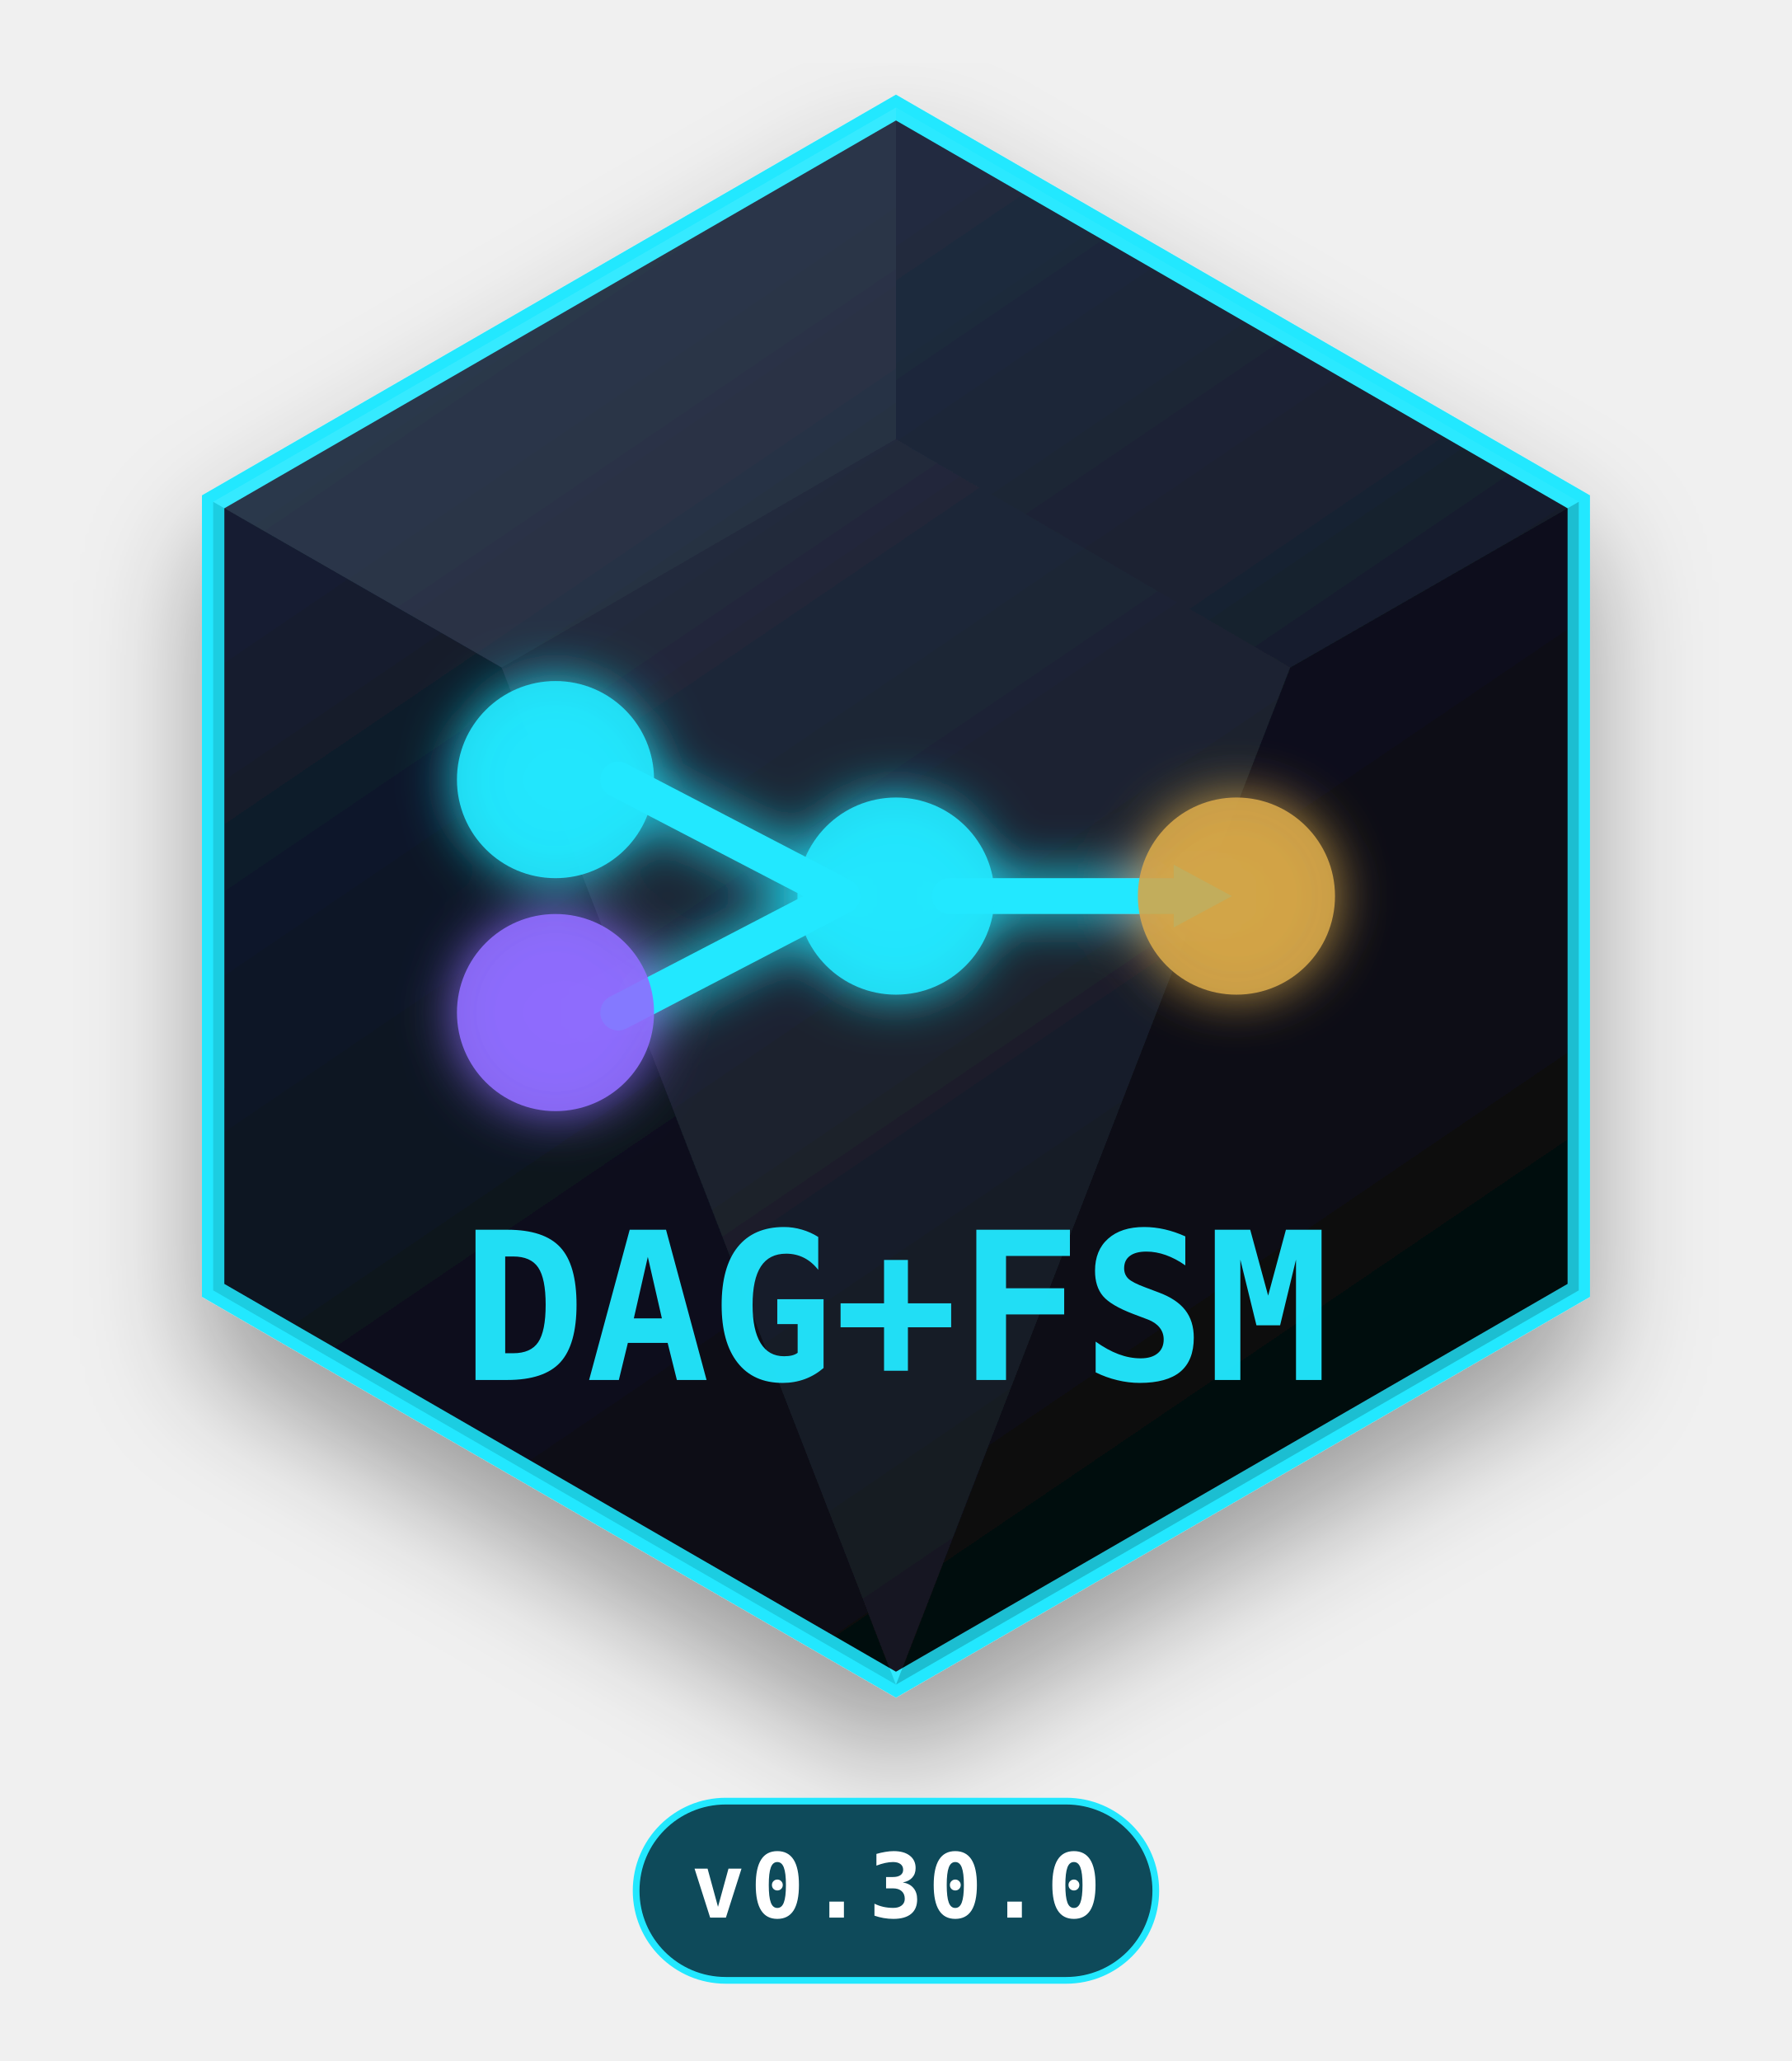
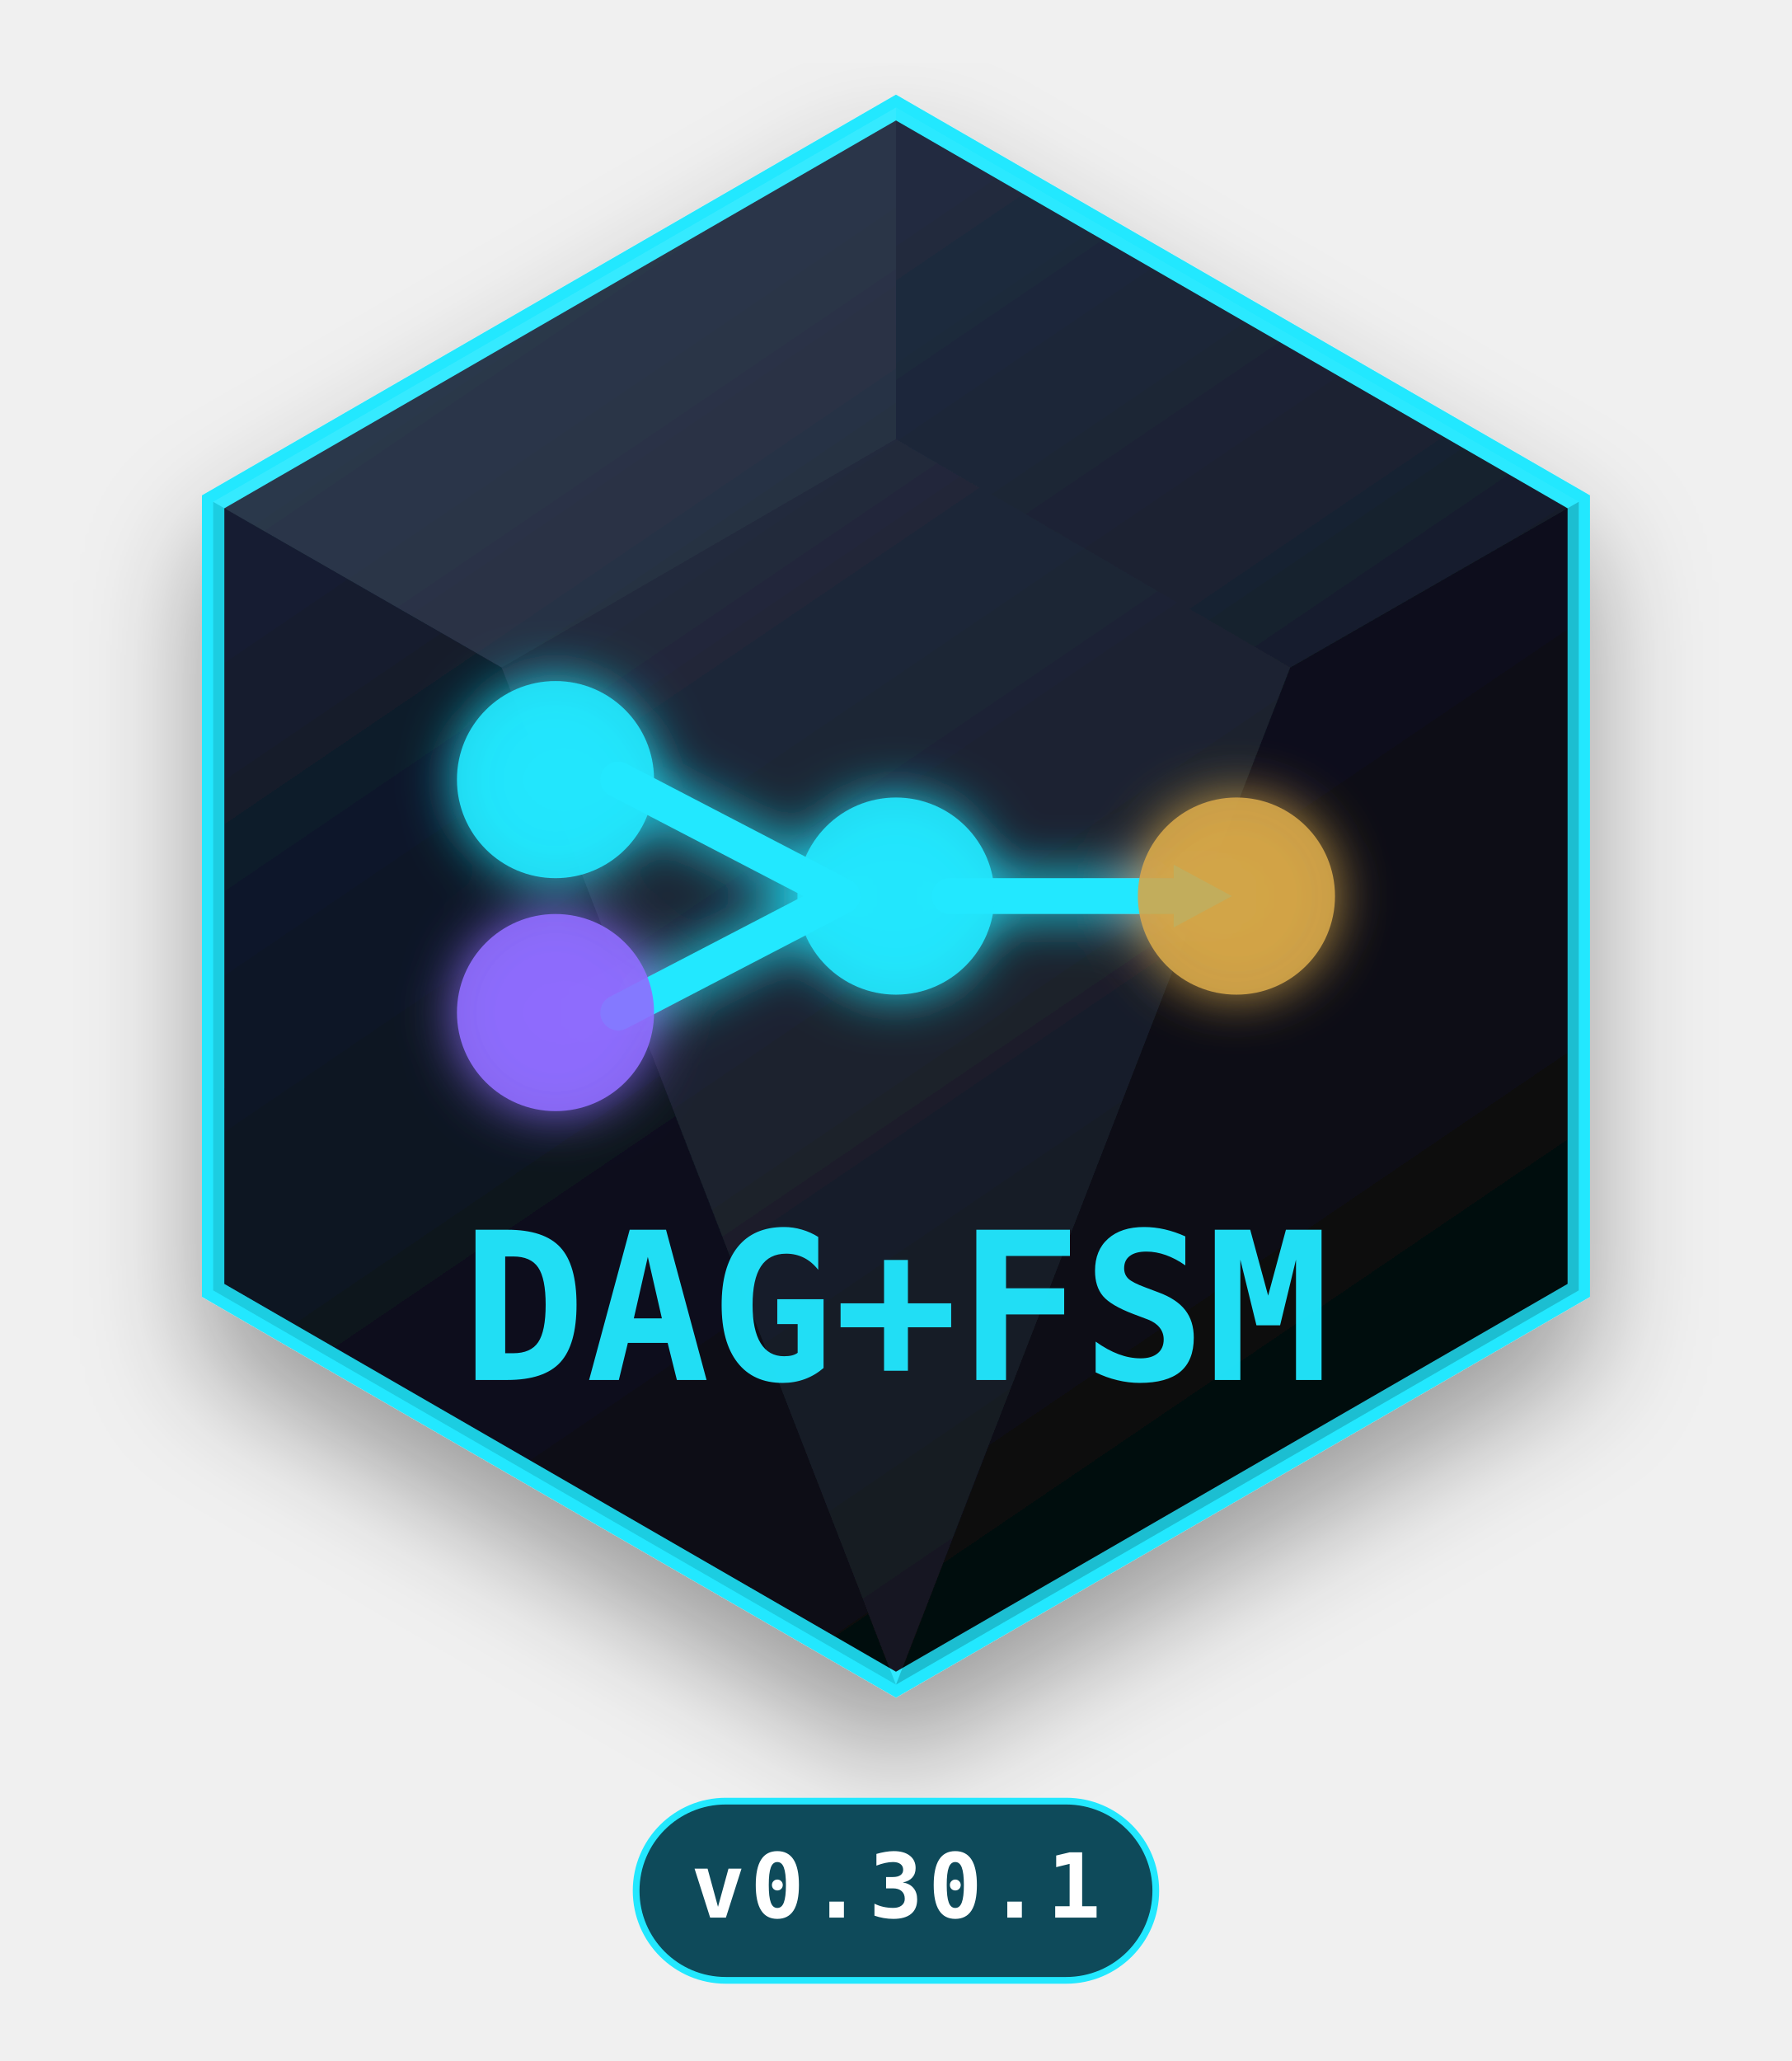
- <svg xmlns="http://www.w3.org/2000/svg" viewBox="0 0 400 460" role="img" aria-label="Dagonizer v0.30.0">
+ <svg xmlns="http://www.w3.org/2000/svg" viewBox="0 0 400 460" role="img" aria-label="Dagonizer v0.30.1">
  <defs>
    <linearGradient id="facetNavy" x1="86" y1="32" x2="314" y2="368" gradientUnits="userSpaceOnUse">
      <stop offset="0" stop-color="#1a2840" />
      <stop offset="0.48" stop-color="#0e1525" />
      <stop offset="1" stop-color="#04060a" />
    </linearGradient>
    <linearGradient id="facetTeal" x1="86" y1="32" x2="314" y2="368" gradientUnits="userSpaceOnUse">
      <stop offset="0" stop-color="#5ef5ff" />
      <stop offset="0.52" stop-color="#22e8ff" />
      <stop offset="1" stop-color="#0bb8cc" />
    </linearGradient>
    <filter id="nodeShadow" x="-35%" y="-35%" width="170%" height="170%">
      <feDropShadow dx="0" dy="14" stdDeviation="13" flood-color="#000000" flood-opacity="0.35" />
    </filter>
    <filter id="glowTeal" x="-30%" y="-30%" width="160%" height="160%">
      <feGaussianBlur stdDeviation="6" result="blur" />
      <feMerge>
        <feMergeNode in="blur" />
        <feMergeNode in="SourceGraphic" />
      </feMerge>
    </filter>
    <style>
      .round { stroke-linecap: round; stroke-linejoin: round; }
      .monoText { font-family: ui-monospace, SFMono-Regular, Menlo, Monaco, Consolas, monospace; font-weight: 900; }
      .version { font-family: ui-monospace, "SF Mono", Menlo, Consolas, monospace; font-weight: 700; letter-spacing: 0.06em; fill: #ffffff; }
    </style>
  </defs>
  <g id="dagonizer-node">
    <g id="node-body" filter="url(#nodeShadow)">
      <path id="node-base" d="M200 24 L352.42 112 L352.42 288 L200 376 L47.58 288 L47.58 112 Z" fill="url(#facetNavy)" stroke="#22e8ff" stroke-width="5" />
      <path id="facet-top-left" d="M200 24 L47.58 112 L112 149 L200 98 Z" fill="#FFFFFF" opacity="0.09" />
      <path id="facet-top-right" d="M200 24 L352.42 112 L288 149 L200 98 Z" fill="#FFFFFF" opacity="0.05" />
      <path id="facet-lower-left" d="M47.58 112 L112 149 L200 376 L47.58 288 Z" fill="#000000" opacity="0.12" />
      <path id="facet-lower-right" d="M352.42 112 L288 149 L200 376 L352.42 288 Z" fill="#000000" opacity="0.18" />
      <path id="facet-center" d="M112 149 L200 98 L288 149 L200 376 Z" fill="#FFFFFF" opacity="0.06" />
    </g>
    <g id="dag-glyph" filter="url(#glowTeal)">
      <line x1="138" y1="174" x2="188" y2="200" stroke="#22e8ff" stroke-width="8" class="round" />
      <line x1="138" y1="226" x2="188" y2="200" stroke="#22e8ff" stroke-width="8" class="round" />
      <line x1="212" y1="200" x2="262" y2="200" stroke="#22e8ff" stroke-width="8" class="round" />
      <polygon points="262,193 275,200 262,207" fill="#22e8ff" />
      <circle cx="124" cy="174" r="22" fill="#22e8ff" opacity="0.90" />
      <circle cx="124" cy="226" r="22" fill="#8f6dff" opacity="0.90" />
      <circle cx="200" cy="200" r="22" fill="#22e8ff" opacity="0.90" />
      <circle cx="276" cy="200" r="22" fill="#d4a649" opacity="0.90" />
    </g>
    <text class="monoText" x="200" y="308" text-anchor="middle" font-size="46" fill="#22e8ff" opacity="0.95">DAG+FSM</text>
  </g>
  <rect x="142" y="402" width="116" height="40" rx="20" fill="#0e4a5a" stroke="#22e8ff" stroke-width="1.5" />
-   <text class="version" x="200" y="428" text-anchor="middle" font-size="20">v0.30.0</text>
+   <text class="version" x="200" y="428" text-anchor="middle" font-size="20">v0.30.1</text>
</svg>
